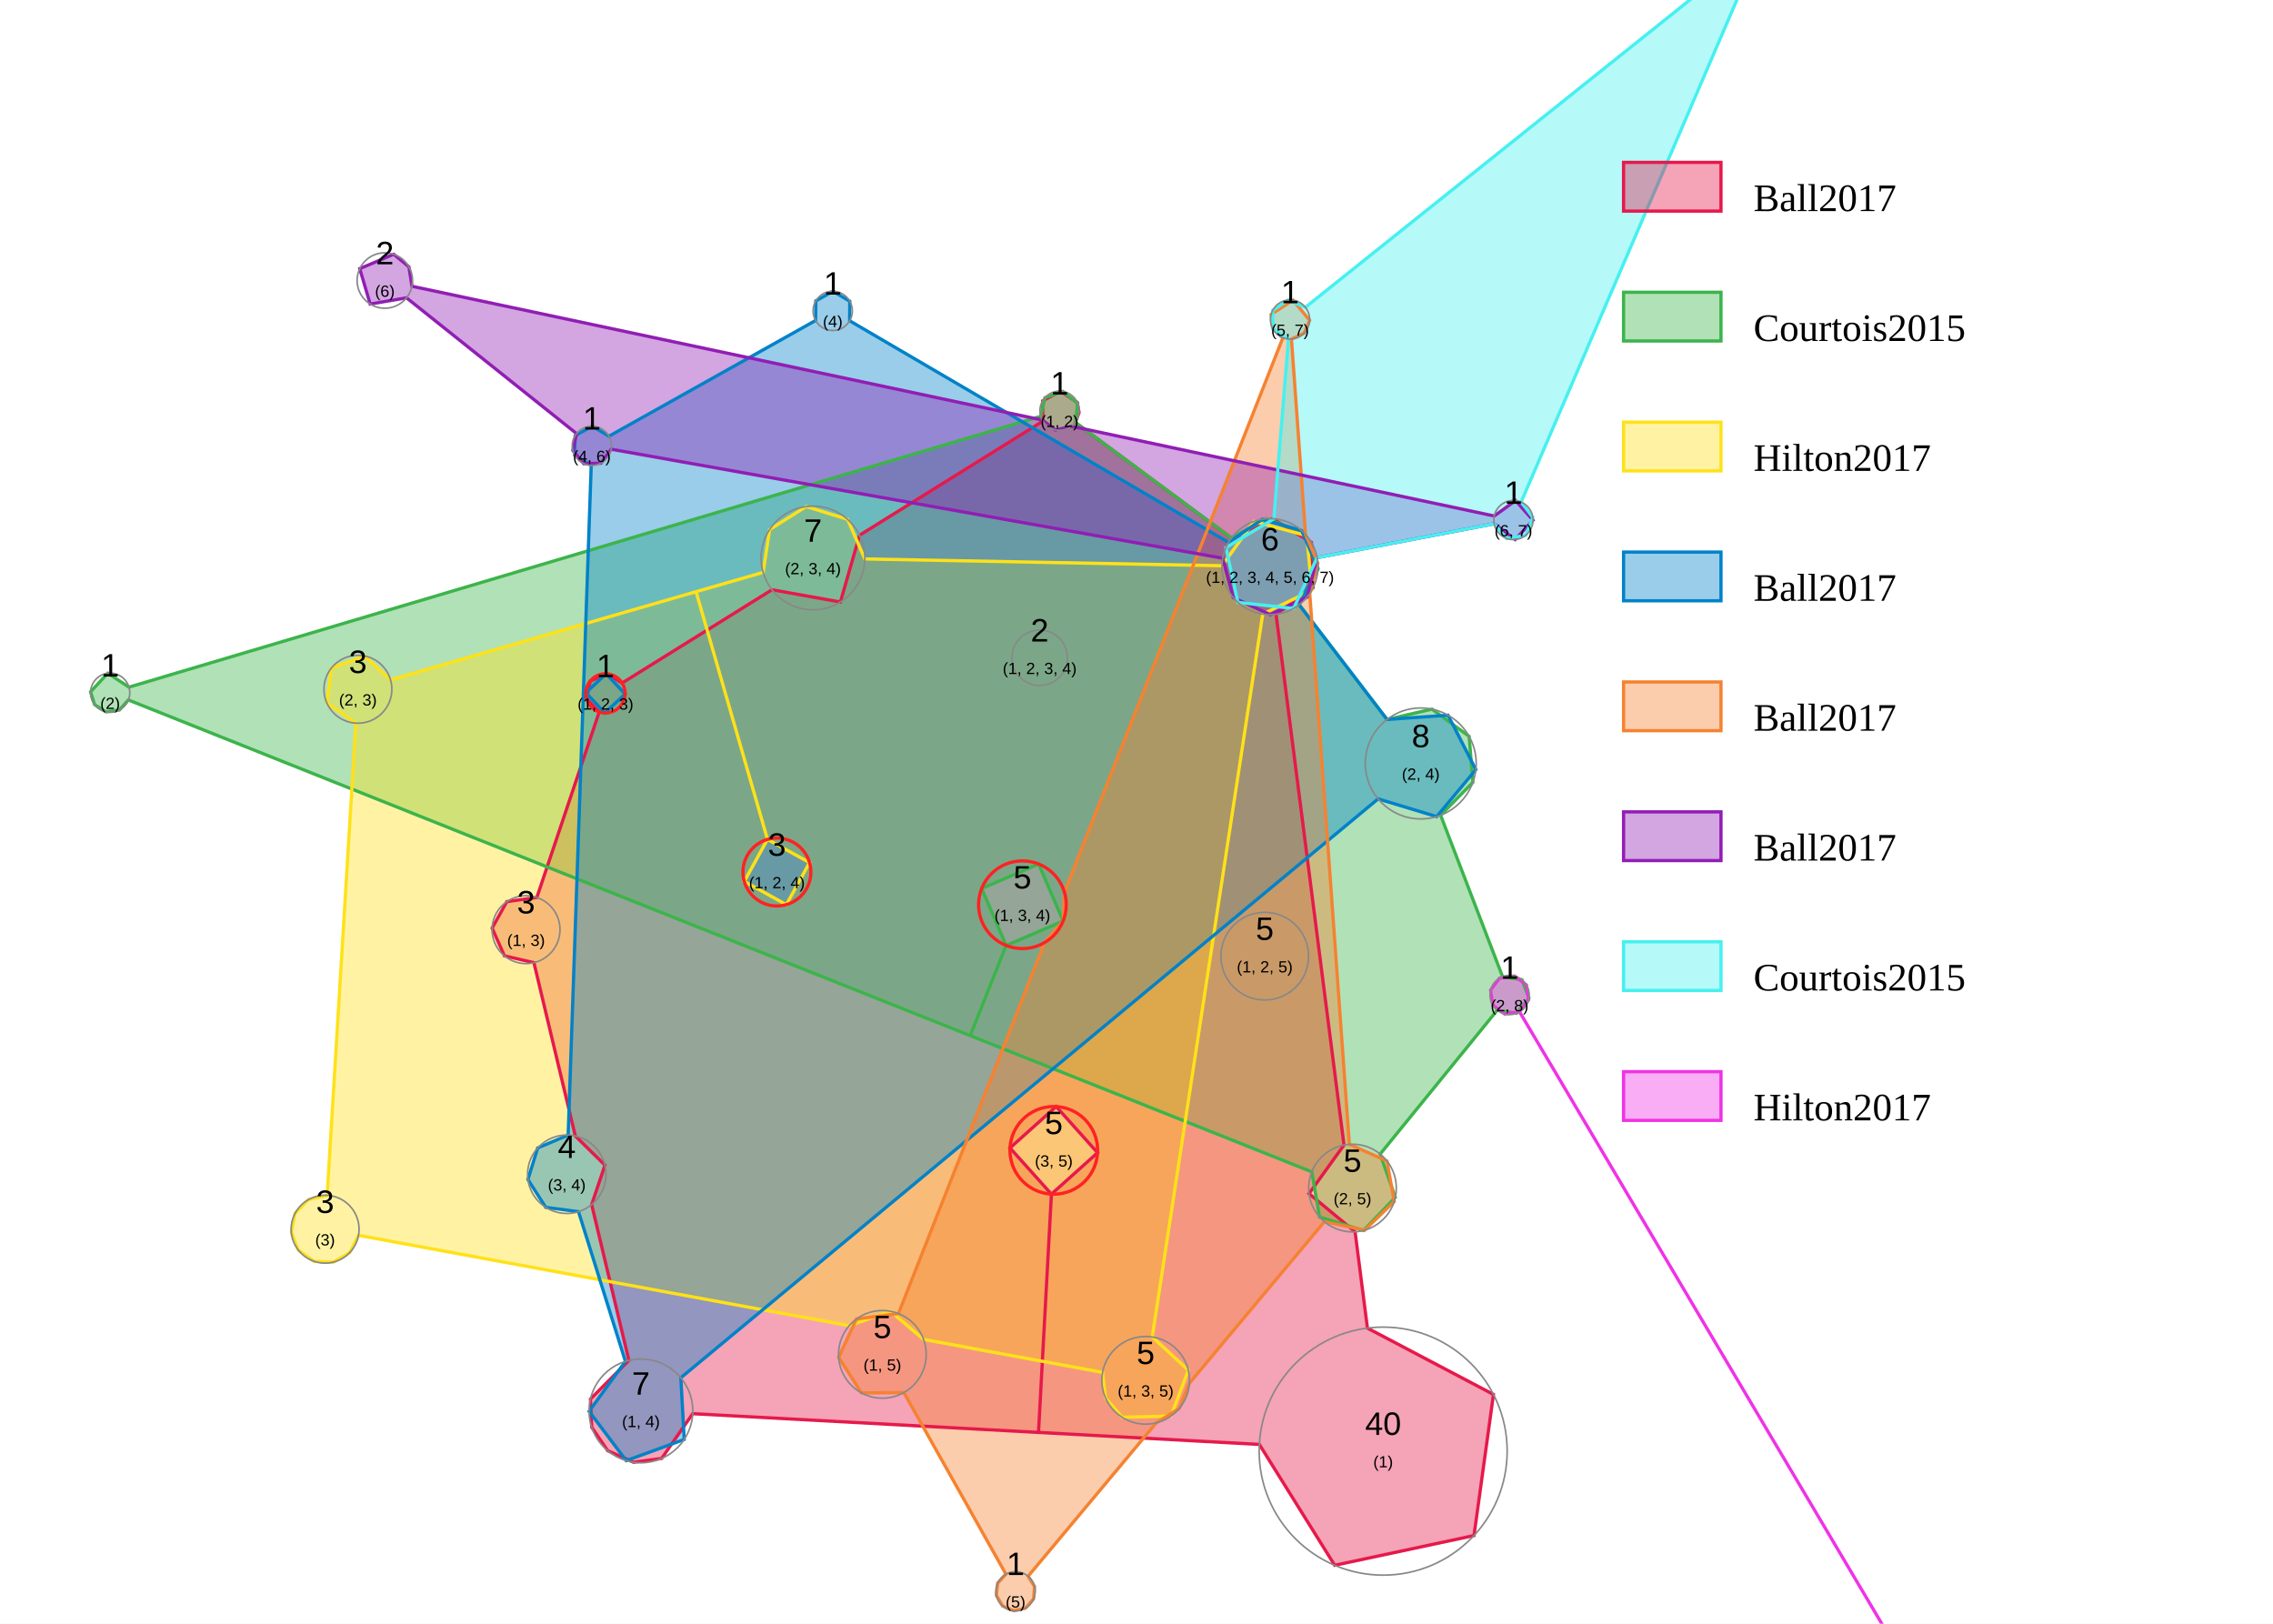
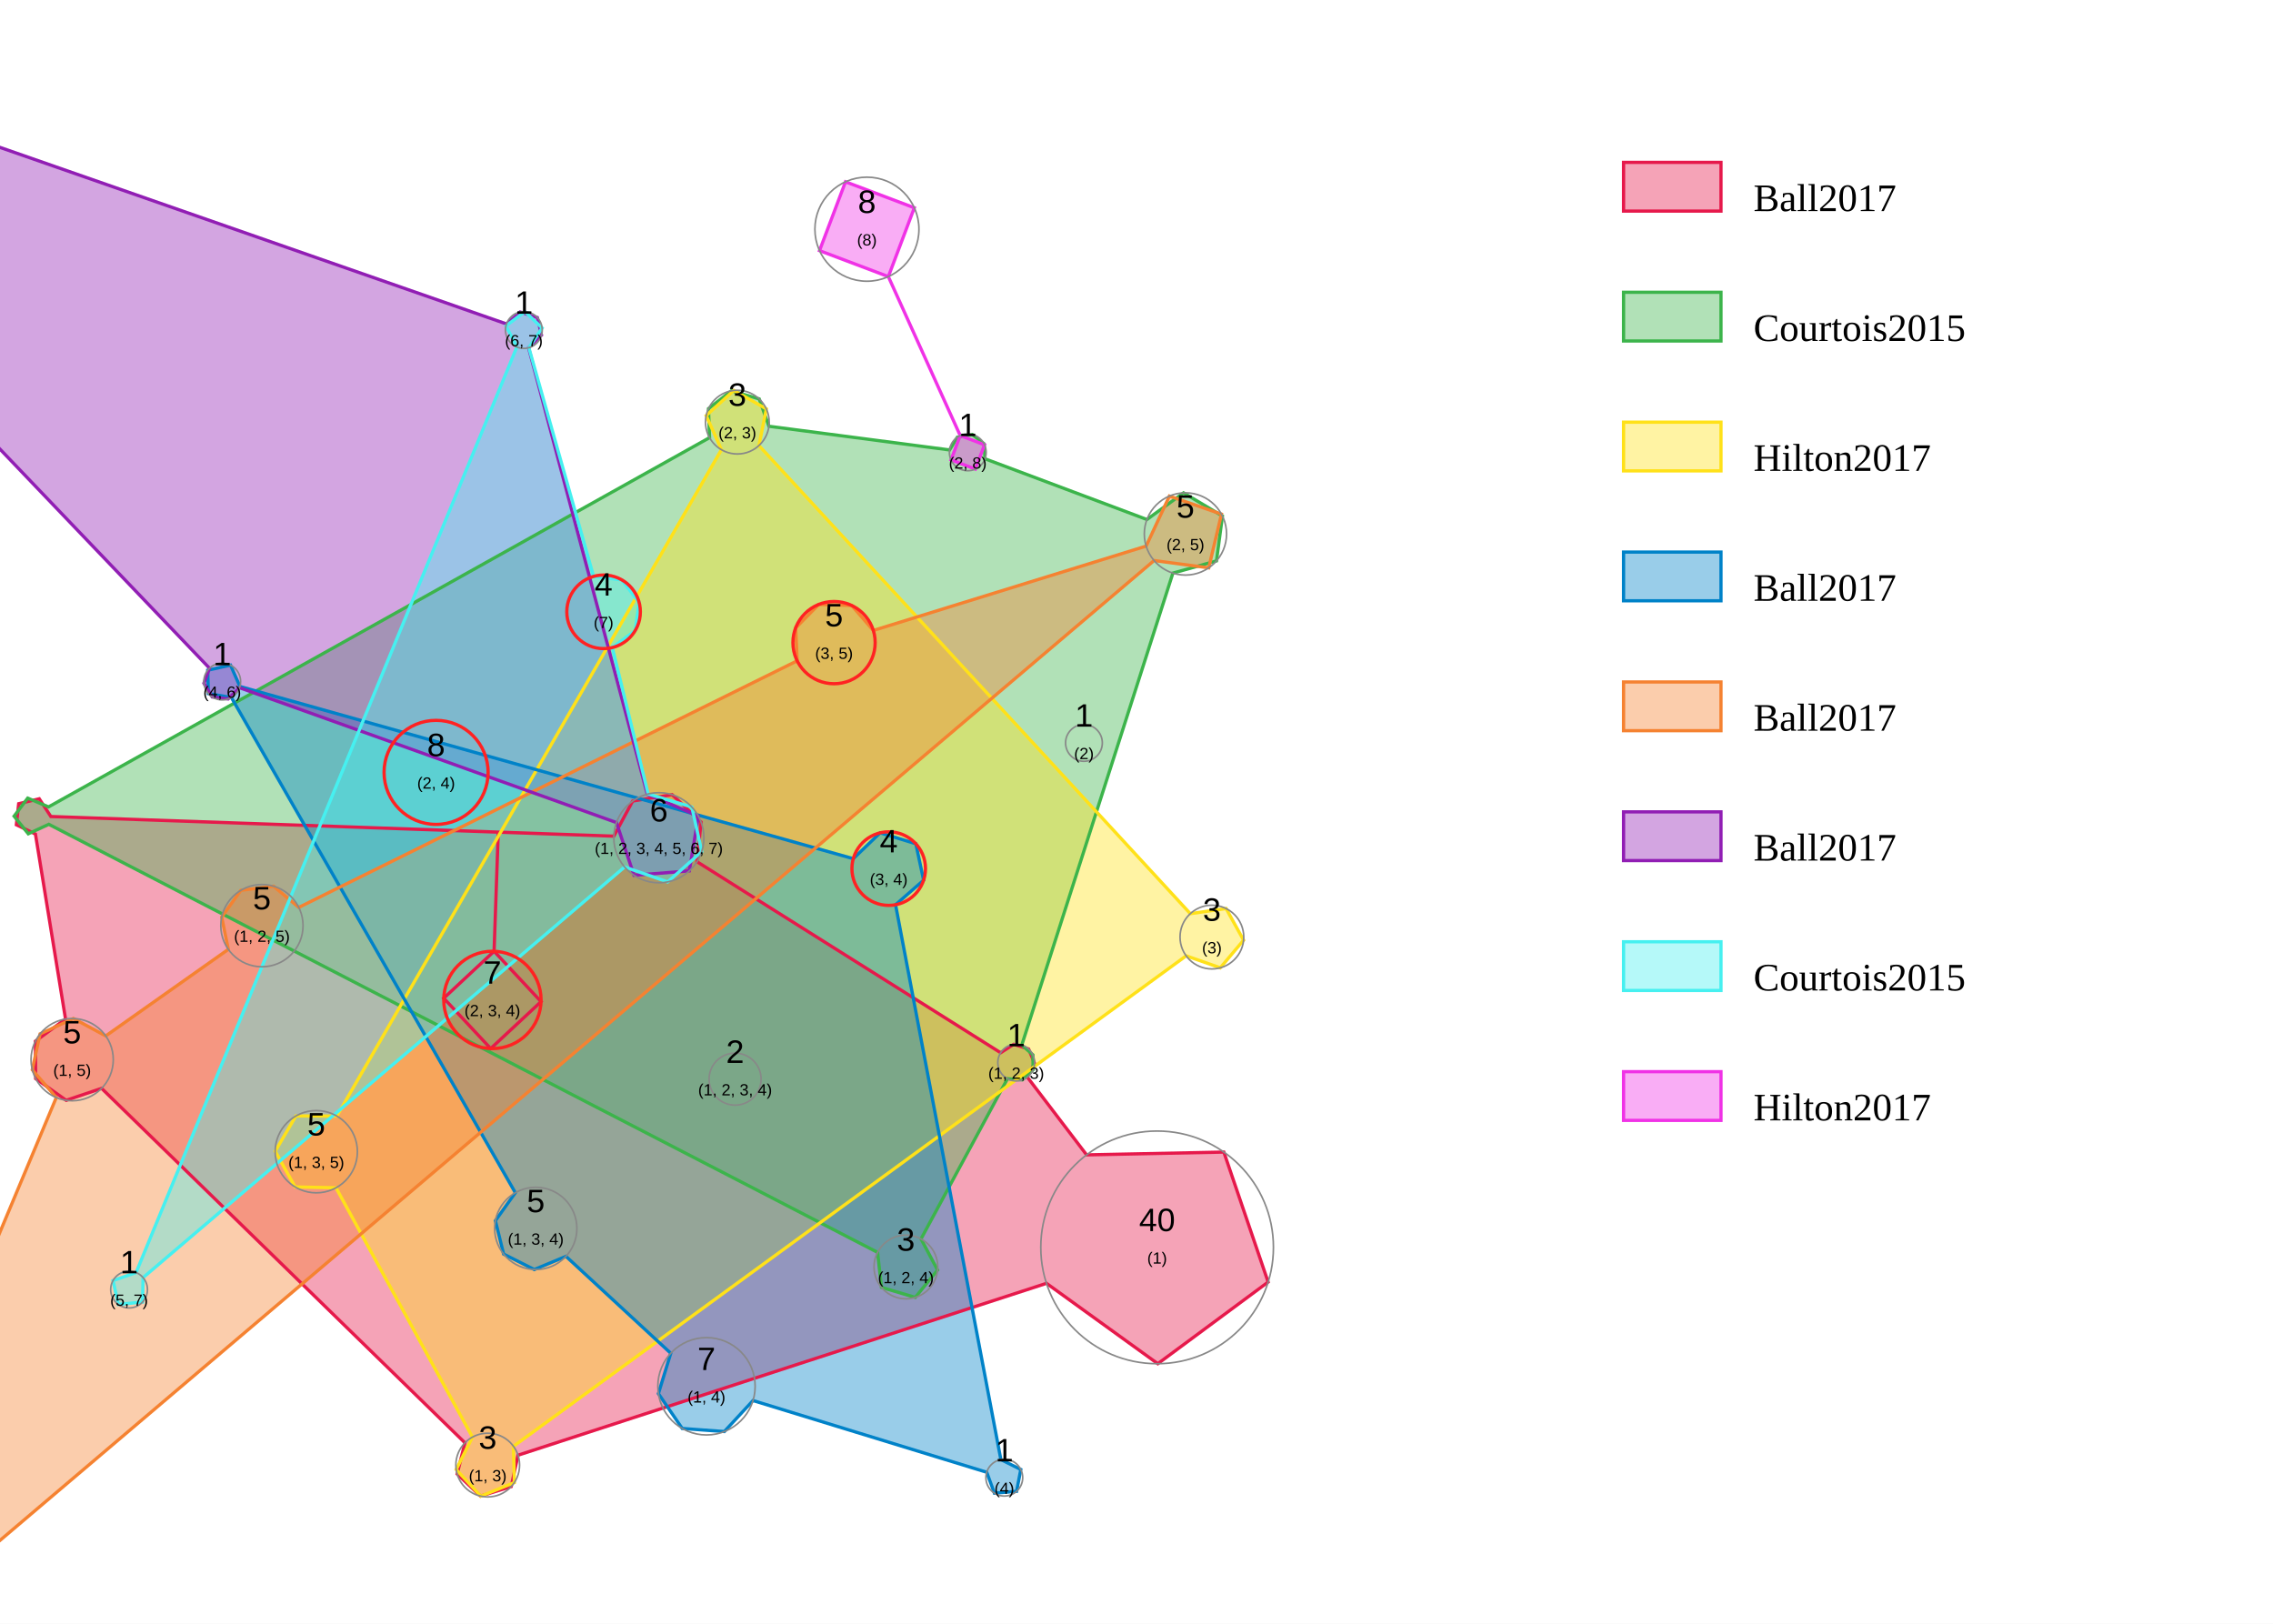
<svg xmlns="http://www.w3.org/2000/svg" xmlns:xlink="http://www.w3.org/1999/xlink" width="700" height="500">
  <defs>
    <style type="text/css">
  .borderLine {
	   stroke: none;
	   fill-opacity: 0.4;
  }
  .outLine {
	   stroke-width: 1;
	   fill: none;
  }
  .circle {
	   stroke: #888888;
	   stroke-width: 0.5;
	   fill: none;
    pointer-events: all;
  }
  .spcircle {
	   stroke: #FF2222;
	   stroke-width: 1;
	   fill: none;
    pointer-events: all;
  }
  .tLabel {
	   font-family: Arial;
    pointer-events: none;
	   font-size: 14px;
	   text-anchor: middle;
	   alignment-baseline: central;
  }
  .nLabel {
	   font-family: Arial;
    pointer-events: none;
	   font-size: 10px;
	   text-anchor: middle;
	   alignment-baseline: central;
  }
  .belong {
	   font-family: Arial;
    pointer-events: none;
	   font-size: 5px;
	   text-anchor: middle;
	   alignment-baseline: central;
  }
  .p0{
    stroke: none;
    fill: #e6194b;
  }
  .q0{
    fill: none;
    stroke: #e6194b;
  }
  .p1{
    stroke: none;
    fill: #3cb44b;
  }
  .q1{
    fill: none;
    stroke: #3cb44b;
  }
  .p2{
    stroke: none;
    fill: #ffe119;
  }
  .q2{
    fill: none;
    stroke: #ffe119;
  }
  .p3{
    stroke: none;
    fill: #0082c8;
  }
  .q3{
    fill: none;
    stroke: #0082c8;
  }
  .p4{
    stroke: none;
    fill: #f58231;
  }
  .q4{
    fill: none;
    stroke: #f58231;
  }
  .p5{
    stroke: none;
    fill: #911eb4;
  }
  .q5{
    fill: none;
    stroke: #911eb4;
  }
  .p6{
    stroke: none;
    fill: #46f0f0;
  }
  .q6{
    fill: none;
    stroke: #46f0f0;
  }
  .p7{
    stroke: none;
    fill: #f032e6;
  }
  .q7{
    fill: none;
    stroke: #f032e6;
  }

</style>
    <symbol id="bl0">
-       <path d="M 165.33 276.36 L 156.09 277.64 L 151.55 285.80 L 155.34 294.33 L 164.43 296.44 L 177.17 349.80 L 186.30 358.79 L 182.21 370.93 L 193.67 418.92 L 181.83 430.81 L 181.83 430.81 L 182.23 439.52 L 187.15 446.72 L 187.15 446.72 L 187.15 446.72 L 195.11 450.27 L 203.76 449.10 L 203.76 449.10 L 213.33 435.32 L 319.82 441.09 L 323.80 367.71 L 311.04 353.49 L 325.26 340.74 L 338.01 354.96 L 323.80 367.71 L 319.82 441.09 L 387.83 444.78 L 411.04 482.00 L 453.94 472.84 L 459.93 429.39 L 421.12 408.97 L 417.32 379.32 L 403.13 367.55 L 413.90 352.59 L 392.98 189.16 L 404.38 181.01 L 403.87 167.01 L 391.90 159.72 L 379.22 165.68 L 331.16 130.08 L 331.16 130.08 L 332.32 127.06 L 331.75 123.88 L 331.75 123.88 L 326.55 120.45 L 321.09 123.44 L 321.18 129.67 L 264.72 164.81 L 258.81 185.38 L 237.74 181.60 L 191.59 210.32 L 186.80 207.48 L 181.73 209.76 L 180.68 215.23 L 184.54 219.23 Z" />
+       <path d="M 15.66 251.43 L 12.09 245.97 L 5.75 247.49 L 5.04 253.98 L 10.91 256.83 L 20.18 313.79 L 10.90 320.61 L 10.98 332.14 L 20.37 338.82 L 31.29 335.14 L 143.18 444.28 L 140.79 453.89 L 147.97 460.69 L 157.43 457.77 L 159.53 448.10 L 322.28 395.18 L 356.56 419.93 L 390.54 394.78 L 376.90 354.76 L 334.63 355.62 L 316.39 331.69 L 318.61 327.44 L 316.77 323.01 L 312.19 321.58 L 308.16 324.17 L 214.65 265.35 L 215.91 253.13 L 206.98 244.70 L 194.85 246.66 L 189.04 257.48 L 153.44 256.24 L 152.16 292.93 L 166.62 308.43 L 151.12 322.88 L 136.66 307.38 L 152.16 292.93 L 153.44 256.24 L 15.66 251.43 L 12.09 245.97 L 5.75 247.49 L 5.04 253.98 L 10.91 256.83 L 20.18 313.79 L 10.90 320.61 L 10.98 332.14 L 20.37 338.82 L 31.29 335.14 L 143.18 444.28 L 140.79 453.89 L 147.97 460.69 L 157.43 457.77 L 159.53 448.10 L 322.28 395.18 L 356.56 419.93 L 390.54 394.78 L 376.90 354.76 L 334.63 355.62 L 316.39 331.69 L 318.61 327.44 L 316.77 323.01 L 312.19 321.58 L 308.16 324.17 L 214.65 265.35 L 215.91 253.13 L 206.98 244.70 L 194.85 246.66 L 189.04 257.48 Z" />
    </symbol>
    <symbol id="bl1">
-       <path d="M 39.71 211.59 L 33.19 207.31 L 27.89 213.03 L 27.89 213.03 L 29.14 216.99 L 32.65 219.21 L 32.65 219.21 L 32.65 219.21 L 36.76 218.64 L 39.53 215.54 L 39.53 215.54 L 298.79 318.90 L 309.86 291.14 L 302.32 273.60 L 319.86 266.05 L 327.41 283.60 L 309.86 291.14 L 298.79 318.90 L 403.98 360.84 L 406.39 374.77 L 419.91 378.91 L 429.71 368.71 L 425.04 355.37 L 461.09 311.07 L 467.05 312.03 L 470.86 307.34 L 468.70 301.70 L 462.74 300.75 L 443.66 251.04 L 453.60 240.90 L 452.44 226.75 L 440.99 218.37 L 427.15 221.54 L 400.10 186.23 L 405.87 175.40 L 401.48 163.95 L 389.95 159.74 L 379.22 165.68 L 331.16 130.08 L 331.91 124.25 L 327.35 120.54 L 321.80 122.46 L 320.52 128.20 Z" />
+       <path d="M 14.95 248.47 L 8.53 245.77 L 4.34 251.33 L 8.71 256.75 L 15.03 253.83 L 270.26 385.64 L 271.46 396.43 L 281.87 399.51 L 288.74 391.09 L 283.64 381.50 L 310.26 332.17 L 314.82 332.53 L 318.16 329.41 L 318.10 324.83 L 314.68 321.79 L 361.21 176.48 L 374.63 172.72 L 376.47 158.90 L 364.48 151.77 L 353.21 159.97 L 303.35 141.28 L 303.06 136.65 L 299.41 133.79 L 294.85 134.61 L 292.43 138.55 L 236.81 131.26 L 233.81 122.84 L 225.23 120.35 L 218.18 125.84 L 218.51 134.77 Z" />
    </symbol>
    <symbol id="bl2">
-       <path d="M 100.76 368.07 L 100.76 368.07 L 94.99 369.40 L 90.86 373.64 L 90.86 373.64 L 90.86 373.64 L 89.71 379.45 L 91.88 384.95 L 91.88 384.95 L 91.89 384.95 L 96.70 388.39 L 102.62 388.66 L 102.62 388.66 L 102.62 388.66 L 107.73 385.68 L 110.41 380.40 L 110.41 380.40 L 261.52 408.23 L 274.18 403.77 L 284.43 412.45 L 339.54 422.60 L 339.54 422.60 L 340.44 430.43 L 345.57 436.43 L 345.57 436.43 L 360.65 436.04 L 365.96 421.92 L 354.86 411.69 L 388.87 189.11 L 404.01 181.72 L 402.42 164.96 L 386.17 160.55 L 376.32 174.21 L 266.34 172.12 L 261.01 159.91 L 248.28 155.98 L 237.00 163.07 L 235.02 176.25 L 214.36 182.20 L 236.36 258.48 L 249.31 265.63 L 242.16 278.57 L 229.21 271.42 L 236.36 258.48 L 214.36 182.20 L 120.27 209.34 L 112.27 201.99 L 102.06 205.70 L 100.66 216.48 L 109.59 222.68 Z" />
+       <path d="M 103.73 343.67 L 91.13 343.64 L 84.74 354.50 L 90.88 365.50 L 103.48 365.76 L 145.49 442.53 L 140.49 452.51 L 148.06 460.71 L 158.41 456.52 L 158.13 445.36 L 365.29 294.33 L 375.80 298.02 L 382.98 289.51 L 377.59 279.77 L 366.57 281.34 L 233.73 137.20 L 236.01 125.92 L 226.00 120.23 L 217.48 127.97 L 222.17 138.48 Z" />
    </symbol>
    <symbol id="bl3">
-       <path d="M 174.97 349.52 L 165.59 353.49 L 162.58 363.21 L 168.07 371.78 L 178.16 373.11 L 192.60 419.21 L 181.41 434.59 L 192.86 449.78 L 210.72 443.25 L 209.67 424.25 L 424.40 246.00 L 442.43 251.46 L 454.51 237.00 L 445.94 220.23 L 427.15 221.54 L 400.10 186.23 L 405.89 175.00 L 400.89 163.40 L 388.76 159.89 L 378.34 167.02 L 261.66 98.78 L 261.70 92.75 L 256.50 89.69 L 251.25 92.65 L 251.18 98.68 L 187.54 134.32 L 182.38 131.24 L 177.12 134.13 L 176.96 140.14 L 182.07 143.31 L 179.66 213.28 L 180.43 213.30 L 186.67 207.47 L 192.50 213.72 L 186.26 219.54 L 180.43 213.30 L 179.66 213.28 L 174.97 349.52 L 165.59 353.49 L 162.58 363.21 L 168.07 371.78 L 178.16 373.11 L 192.60 419.21 L 181.41 434.59 L 192.86 449.78 L 210.72 443.25 L 209.67 424.25 L 424.40 246.00 L 442.43 251.46 L 454.51 237.00 L 445.94 220.23 L 427.15 221.54 L 400.10 186.23 L 405.89 175.00 L 400.89 163.40 L 388.76 159.89 L 378.34 167.02 L 261.66 98.78 L 261.70 92.75 L 256.50 89.69 L 251.25 92.65 L 251.18 98.68 L 187.54 134.32 L 182.38 131.24 L 177.12 134.13 L 176.96 140.14 L 182.07 143.31 Z" />
+       <path d="M 73.89 211.39 L 70.99 204.81 L 63.97 206.38 L 64.16 213.57 L 71.25 214.78 L 158.70 367.28 L 152.56 375.89 L 155.09 386.16 L 164.53 390.93 L 174.30 386.87 L 206.57 416.71 L 202.76 429.14 L 210.10 439.87 L 223.07 440.82 L 231.90 431.27 L 303.87 453.35 L 306.24 459.79 L 313.07 459.23 L 314.37 452.50 L 308.23 449.45 L 275.80 278.60 L 284.44 271.04 L 282.04 259.81 L 271.06 256.45 L 262.78 264.41 Z" />
    </symbol>
    <symbol id="bl4">
-       <path d="M 276.69 404.49 L 263.76 406.15 L 258.27 417.97 L 265.32 428.93 L 278.36 428.82 L 309.79 484.74 L 309.79 484.74 L 307.24 487.51 L 306.84 491.26 L 306.84 491.26 L 306.84 491.26 L 308.74 494.51 L 312.19 496.01 L 312.19 496.01 L 312.19 496.01 L 315.86 495.17 L 318.32 492.32 L 318.32 492.32 L 318.32 492.32 L 318.61 488.56 L 316.62 485.37 L 316.62 485.37 L 356.09 438.14 L 363.18 433.70 L 366.29 425.93 L 407.86 376.20 L 420.27 378.81 L 429.37 369.99 L 427.14 357.51 L 415.55 352.37 L 403.36 182.78 L 405.86 173.43 L 402.05 164.53 L 397.72 104.41 L 397.72 104.41 L 401.63 102.59 L 403.32 98.63 L 403.32 98.63 L 398.20 92.42 L 391.46 96.82 L 391.46 96.82 L 391.90 101.10 L 395.08 104.01 L 395.08 104.01 L 327.81 274.75 L 327.43 283.55 L 321.70 290.24 Z" />
+       <path d="M -59.46 521.44 L -66.58 523.88 L -64.99 531.23 L -57.50 530.52 L -57.33 523.00 L 355.41 172.61 L 372.25 174.85 L 376.17 158.32 L 360.13 152.76 L 352.97 168.16 L 268.95 194.14 L 262.31 186.45 L 252.16 186.12 L 245.03 193.35 L 245.50 203.49 L 92.01 279.42 L 84.25 272.89 L 74.18 274.15 L 68.27 282.40 L 70.31 292.34 L 32.57 318.99 L 22.61 313.63 L 12.34 318.37 L 9.94 329.42 L 17.33 337.98 Z" />
    </symbol>
    <symbol id="bl5">
-       <path d="M 126.87 88.15 L 126.87 88.15 L 125.93 82.15 L 121.24 78.29 L 121.24 78.29 L 110.79 82.73 L 114.00 93.62 L 125.19 91.71 L 177.55 133.51 L 176.40 138.69 L 179.78 142.78 L 185.09 142.62 L 188.22 138.33 L 376.54 171.89 L 379.80 184.02 L 391.20 189.28 L 402.54 183.88 L 405.63 171.71 L 460.14 161.28 L 466.62 166.15 L 472.11 160.20 L 466.74 154.14 L 460.17 158.89 L 330.00 131.26 L 325.05 132.39 L 320.99 129.35 Z" />
+       <path d="M -125.73 1.57 L -129.79 -8.27 L -140.03 -5.40 L -138.39 5.11 L -127.76 4.72 L 64.52 205.77 L 62.79 210.39 L 65.35 214.61 L 70.25 215.23 L 73.77 211.77 L 189.84 253.29 L 195.24 269.53 L 212.29 268.17 L 215.07 251.29 L 199.34 244.55 L 162.78 107.09 L 166.77 103.19 L 165.48 97.77 L 160.17 96.07 L 155.98 99.75 Z" />
    </symbol>
    <symbol id="bl6">
-       <path d="M 392.30 159.75 L 377.52 168.64 L 381.23 185.50 L 398.38 187.37 L 405.63 171.71 L 460.14 161.28 L 463.99 165.81 L 469.86 164.85 L 472.06 159.32 L 468.46 154.59 L 537.69 -6.54 L 552.88 -11.55 L 549.77 -27.24 L 533.82 -26.08 L 533.02 -10.10 L 402.01 94.62 L 396.73 92.38 L 391.96 95.56 L 391.99 101.29 L 396.80 104.41 Z" />
+       <path d="M 41.91 391.86 L 34.81 394.33 L 36.43 401.68 L 43.91 400.94 L 44.06 393.42 L 192.35 266.97 L 205.62 271.57 L 216.11 262.23 L 213.06 248.51 L 199.61 244.49 L 188.57 199.40 L 195.62 194.19 L 196.83 185.51 L 191.50 178.56 L 182.80 177.50 L 162.87 107.07 L 166.96 101.00 L 161.65 95.96 L 155.81 100.36 L 159.17 106.86 Z" />
    </symbol>
    <symbol id="bl7">
-       <path d="M 467.97 311.59 L 467.97 311.59 L 470.75 307.89 L 470.09 303.31 L 470.09 303.31 L 470.09 303.31 L 466.40 300.54 L 461.82 301.20 L 461.82 301.20 L 461.82 301.20 L 459.05 304.89 L 459.70 309.47 L 459.70 309.47 L 459.70 309.47 L 463.40 312.24 L 467.97 311.59 L 467.97 311.59 L 610.13 551.68 L 604.14 575.08 L 627.53 581.07 L 633.53 557.68 L 610.13 551.68 Z" />
+       <path d="M 273.58 85.18 L 281.58 63.98 L 260.38 55.98 L 252.38 77.18 L 273.58 85.18 L 295.71 134.13 L 292.88 141.62 L 300.38 144.45 L 303.20 136.96 L 295.71 134.13 Z" />
    </symbol>
  </defs>
  <rect width="700" height="500" style="fill:#fff;stroke-width:0" />
  <use class="p0 borderLine" xlink:href="#bl0" />
  <use class="p1 borderLine" xlink:href="#bl1" />
  <use class="p2 borderLine" xlink:href="#bl2" />
  <use class="p3 borderLine" xlink:href="#bl3" />
  <use class="p4 borderLine" xlink:href="#bl4" />
  <use class="p5 borderLine" xlink:href="#bl5" />
  <use class="p6 borderLine" xlink:href="#bl6" />
  <use class="p7 borderLine" xlink:href="#bl7" />
  <use class="q0 outLine" xlink:href="#bl0" />
  <use class="q1 outLine" xlink:href="#bl1" />
  <use class="q2 outLine" xlink:href="#bl2" />
  <use class="q3 outLine" xlink:href="#bl3" />
  <use class="q4 outLine" xlink:href="#bl4" />
  <use class="q5 outLine" xlink:href="#bl5" />
  <use class="q6 outLine" xlink:href="#bl6" />
  <use class="q7 outLine" xlink:href="#bl7" />
-   <circle class="circle" cx="425.964" cy="446.845" r="38.189" />
-   <text class="tLabel" x="425.96" y="426.85" />
-   <text class="nLabel" x="425.96" y="441.85">40</text>
-   <text class="belong" x="425.96" y="451.85">(1)</text>
-   <circle class="circle" cx="326.304" cy="126.482" r="6.038" />
-   <text class="tLabel" x="326.30" y="106.48" />
-   <text class="nLabel" x="326.30" y="121.48">1</text>
-   <text class="belong" x="326.30" y="131.48">(1, 2)</text>
-   <circle class="spcircle" cx="186.465" cy="213.51" r="6.038" />
-   <text class="tLabel" x="186.47" y="193.51" />
-   <text class="nLabel" x="186.47" y="208.51">1</text>
-   <text class="belong" x="186.47" y="218.51">(1, 2, 3)</text>
-   <circle class="circle" cx="320.178" cy="202.552" r="8.539" />
-   <text class="tLabel" x="320.18" y="182.55" />
-   <text class="nLabel" x="320.18" y="197.55">2</text>
-   <text class="belong" x="320.18" y="207.55">(1, 2, 3, 4)</text>
-   <circle class="circle" cx="391.106" cy="174.489" r="14.791" />
-   <text class="tLabel" x="391.11" y="154.49" />
-   <text class="nLabel" x="391.11" y="169.49">6</text>
-   <text class="belong" x="391.11" y="179.49">(1, 2, 3, 4, 5, 6, 7)</text>
-   <circle class="circle" cx="33.925" cy="213.307" r="6.038" />
-   <text class="tLabel" x="33.92" y="193.31" />
-   <text class="nLabel" x="33.92" y="208.31">1</text>
-   <text class="belong" x="33.92" y="218.31">(2)</text>
-   <circle class="circle" cx="110.222" cy="212.242" r="10.459" />
-   <text class="tLabel" x="110.22" y="192.24" />
-   <text class="nLabel" x="110.22" y="207.24">3</text>
-   <text class="belong" x="110.22" y="217.24">(2, 3)</text>
-   <circle class="circle" cx="250.367" cy="171.819" r="15.976" />
-   <text class="tLabel" x="250.37" y="151.82" />
-   <text class="nLabel" x="250.37" y="166.82">7</text>
-   <text class="belong" x="250.37" y="176.82">(2, 3, 4)</text>
-   <circle class="circle" cx="437.537" cy="235.092" r="17.079" />
-   <text class="tLabel" x="437.54" y="215.09" />
-   <text class="nLabel" x="437.54" y="230.09">8</text>
-   <text class="belong" x="437.54" y="240.09">(2, 4)</text>
-   <circle class="circle" cx="416.52" cy="365.839" r="13.502" />
-   <text class="tLabel" x="416.52" y="345.84" />
-   <text class="nLabel" x="416.52" y="360.84">5</text>
-   <text class="belong" x="416.52" y="370.84">(2, 5)</text>
-   <circle class="circle" cx="464.898" cy="306.391" r="6.038" />
-   <text class="tLabel" x="464.90" y="286.39" />
-   <text class="nLabel" x="464.90" y="301.39">1</text>
-   <text class="belong" x="464.90" y="311.39">(2, 8)</text>
-   <circle class="circle" cx="100.121" cy="378.508" r="10.459" />
-   <text class="tLabel" x="100.12" y="358.51" />
-   <text class="nLabel" x="100.12" y="373.51">3</text>
-   <text class="belong" x="100.12" y="383.51">(3)</text>
-   <circle class="circle" cx="161.999" cy="286.269" r="10.459" />
-   <text class="tLabel" x="162.00" y="266.27" />
-   <text class="nLabel" x="162.00" y="281.27">3</text>
-   <text class="belong" x="162.00" y="291.27">(1, 3)</text>
-   <circle class="spcircle" cx="314.864" cy="278.596" r="13.502" />
-   <text class="tLabel" x="314.86" y="258.60" />
-   <text class="nLabel" x="314.86" y="273.60">5</text>
-   <text class="belong" x="314.86" y="283.60">(1, 3, 4)</text>
-   <circle class="circle" cx="174.551" cy="361.59" r="12.076" />
-   <text class="tLabel" x="174.55" y="341.59" />
-   <text class="nLabel" x="174.55" y="356.59">4</text>
-   <text class="belong" x="174.55" y="366.59">(3, 4)</text>
-   <circle class="spcircle" cx="324.527" cy="354.224" r="13.502" />
-   <text class="tLabel" x="324.53" y="334.22" />
-   <text class="nLabel" x="324.53" y="349.22">5</text>
-   <text class="belong" x="324.53" y="359.22">(3, 5)</text>
-   <circle class="circle" cx="352.821" cy="425.041" r="13.502" />
-   <text class="tLabel" x="352.82" y="405.04" />
-   <text class="nLabel" x="352.82" y="420.04">5</text>
-   <text class="belong" x="352.82" y="430.04">(1, 3, 5)</text>
-   <circle class="circle" cx="256.448" cy="95.731" r="6.038" />
-   <text class="tLabel" x="256.45" y="75.73" />
-   <text class="nLabel" x="256.45" y="90.73">1</text>
-   <text class="belong" x="256.45" y="100.73">(4)</text>
-   <circle class="circle" cx="197.38" cy="434.457" r="15.976" />
-   <text class="tLabel" x="197.38" y="414.46" />
-   <text class="nLabel" x="197.38" y="429.46">7</text>
-   <text class="belong" x="197.38" y="439.46">(1, 4)</text>
-   <circle class="spcircle" cx="239.259" cy="268.525" r="10.459" />
-   <text class="tLabel" x="239.26" y="248.52" />
-   <text class="nLabel" x="239.26" y="263.52">3</text>
-   <text class="belong" x="239.26" y="273.52">(1, 2, 4)</text>
-   <circle class="circle" cx="182.274" cy="137.275" r="6.038" />
-   <text class="tLabel" x="182.27" y="117.27" />
-   <text class="nLabel" x="182.27" y="132.27">1</text>
-   <text class="belong" x="182.27" y="142.27">(4, 6)</text>
-   <circle class="circle" cx="312.747" cy="490" r="6.038" />
-   <text class="tLabel" x="312.75" y="470.00" />
-   <text class="nLabel" x="312.75" y="485.00">1</text>
-   <text class="belong" x="312.75" y="495.00">(5)</text>
-   <circle class="circle" cx="271.739" cy="417.048" r="13.502" />
-   <text class="tLabel" x="271.74" y="397.05" />
-   <text class="nLabel" x="271.74" y="412.05">5</text>
-   <text class="belong" x="271.74" y="422.05">(1, 5)</text>
-   <circle class="circle" cx="389.497" cy="294.433" r="13.502" />
-   <text class="tLabel" x="389.50" y="274.43" />
-   <text class="nLabel" x="389.50" y="289.43">5</text>
-   <text class="belong" x="389.50" y="299.43">(1, 2, 5)</text>
-   <circle class="circle" cx="397.29" cy="98.391" r="6.038" />
-   <text class="tLabel" x="397.29" y="78.39" />
-   <text class="nLabel" x="397.29" y="93.39">1</text>
-   <text class="belong" x="397.29" y="103.39">(5, 7)</text>
-   <circle class="circle" cx="118.515" cy="86.379" r="8.539" />
-   <text class="tLabel" x="118.52" y="66.38" />
-   <text class="nLabel" x="118.52" y="81.38">2</text>
-   <text class="belong" x="118.52" y="91.38">(6)</text>
-   <circle class="circle" cx="466.075" cy="160.141" r="6.038" />
-   <text class="tLabel" x="466.08" y="140.14" />
-   <text class="nLabel" x="466.08" y="155.14">1</text>
-   <text class="belong" x="466.08" y="165.14">(6, 7)</text>
+   <circle class="circle" cx="356.348" cy="384.105" r="35.824" />
+   <text class="tLabel" x="356.35" y="364.11" />
+   <text class="nLabel" x="356.35" y="379.11">40</text>
+   <text class="belong" x="356.35" y="389.11">(1)</text>
+   <circle class="circle" cx="312.952" cy="327.189" r="5.664" />
+   <text class="tLabel" x="312.95" y="307.19" />
+   <text class="nLabel" x="312.95" y="322.19">1</text>
+   <text class="belong" x="312.95" y="332.19">(1, 2, 3)</text>
+   <circle class="circle" cx="226.38" cy="332.3" r="8.01" />
+   <text class="tLabel" x="226.38" y="312.30" />
+   <text class="nLabel" x="226.38" y="327.30">2</text>
+   <text class="belong" x="226.38" y="337.30">(1, 2, 3, 4)</text>
+   <circle class="circle" cx="202.903" cy="257.962" r="13.874" />
+   <text class="tLabel" x="202.90" y="237.96" />
+   <text class="nLabel" x="202.90" y="252.96">6</text>
+   <text class="belong" x="202.90" y="262.96">(1, 2, 3, 4, 5, 6, 7)</text>
+   <circle class="circle" cx="333.816" cy="228.761" r="5.664" />
+   <text class="tLabel" x="333.82" y="208.76" />
+   <text class="nLabel" x="333.82" y="223.76">1</text>
+   <text class="belong" x="333.82" y="233.76">(2)</text>
+   <circle class="circle" cx="227.078" cy="129.983" r="9.811" />
+   <text class="tLabel" x="227.08" y="109.98" />
+   <text class="nLabel" x="227.08" y="124.98">3</text>
+   <text class="belong" x="227.08" y="134.98">(2, 3)</text>
+   <circle class="spcircle" cx="151.642" cy="307.905" r="14.986" />
+   <text class="tLabel" x="151.64" y="287.91" />
+   <text class="nLabel" x="151.64" y="302.91">7</text>
+   <text class="belong" x="151.64" y="312.91">(2, 3, 4)</text>
+   <circle class="spcircle" cx="134.296" cy="237.839" r="16.021" />
+   <text class="tLabel" x="134.30" y="217.84" />
+   <text class="nLabel" x="134.30" y="232.84">8</text>
+   <text class="belong" x="134.30" y="242.84">(2, 4)</text>
+   <circle class="circle" cx="365.069" cy="164.418" r="12.666" />
+   <text class="tLabel" x="365.07" y="144.42" />
+   <text class="nLabel" x="365.07" y="159.42">5</text>
+   <text class="belong" x="365.07" y="169.42">(2, 5)</text>
+   <circle class="circle" cx="298.042" cy="139.289" r="5.664" />
+   <text class="tLabel" x="298.04" y="119.29" />
+   <text class="nLabel" x="298.04" y="134.29">1</text>
+   <text class="belong" x="298.04" y="144.29">(2, 8)</text>
+   <circle class="circle" cx="373.219" cy="288.553" r="9.811" />
+   <text class="tLabel" x="373.22" y="268.55" />
+   <text class="nLabel" x="373.22" y="283.55">3</text>
+   <text class="belong" x="373.22" y="293.55">(3)</text>
+   <circle class="circle" cx="150.202" cy="451.135" r="9.811" />
+   <text class="tLabel" x="150.20" y="431.13" />
+   <text class="nLabel" x="150.20" y="446.13">3</text>
+   <text class="belong" x="150.20" y="456.13">(1, 3)</text>
+   <circle class="circle" cx="164.996" cy="378.27" r="12.666" />
+   <text class="tLabel" x="165.00" y="358.27" />
+   <text class="nLabel" x="165.00" y="373.27">5</text>
+   <text class="belong" x="165.00" y="383.27">(1, 3, 4)</text>
+   <circle class="spcircle" cx="273.691" cy="267.469" r="11.329" />
+   <text class="tLabel" x="273.69" y="247.47" />
+   <text class="nLabel" x="273.69" y="262.47">4</text>
+   <text class="belong" x="273.69" y="272.47">(3, 4)</text>
+   <circle class="spcircle" cx="256.854" cy="197.879" r="12.666" />
+   <text class="tLabel" x="256.85" y="177.88" />
+   <text class="nLabel" x="256.85" y="192.88">5</text>
+   <text class="belong" x="256.85" y="202.88">(3, 5)</text>
+   <circle class="circle" cx="97.401" cy="354.644" r="12.666" />
+   <text class="tLabel" x="97.40" y="334.64" />
+   <text class="nLabel" x="97.40" y="349.64">5</text>
+   <text class="belong" x="97.40" y="359.64">(1, 3, 5)</text>
+   <circle class="circle" cx="309.289" cy="455.014" r="5.664" />
+   <text class="tLabel" x="309.29" y="435.01" />
+   <text class="nLabel" x="309.29" y="450.01">1</text>
+   <text class="belong" x="309.29" y="460.01">(4)</text>
+   <circle class="circle" cx="217.573" cy="426.88" r="14.986" />
+   <text class="tLabel" x="217.57" y="406.88" />
+   <text class="nLabel" x="217.57" y="421.88">7</text>
+   <text class="belong" x="217.57" y="431.88">(1, 4)</text>
+   <circle class="circle" cx="278.979" cy="390.138" r="9.811" />
+   <text class="tLabel" x="278.98" y="370.14" />
+   <text class="nLabel" x="278.98" y="385.14">3</text>
+   <text class="belong" x="278.98" y="395.14">(1, 2, 4)</text>
+   <circle class="circle" cx="68.433" cy="209.862" r="5.664" />
+   <text class="tLabel" x="68.43" y="189.86" />
+   <text class="nLabel" x="68.43" y="204.86">1</text>
+   <text class="belong" x="68.43" y="214.86">(4, 6)</text>
+   <circle class="circle" cx="22.219" cy="326.293" r="12.666" />
+   <text class="tLabel" x="22.22" y="306.29" />
+   <text class="nLabel" x="22.22" y="321.29">5</text>
+   <text class="belong" x="22.22" y="331.29">(1, 5)</text>
+   <circle class="circle" cx="80.662" cy="285.033" r="12.666" />
+   <text class="tLabel" x="80.66" y="265.03" />
+   <text class="nLabel" x="80.66" y="280.03">5</text>
+   <text class="belong" x="80.66" y="290.03">(1, 2, 5)</text>
+   <circle class="circle" cx="39.752" cy="397.095" r="5.664" />
+   <text class="tLabel" x="39.75" y="377.09" />
+   <text class="nLabel" x="39.75" y="392.09">1</text>
+   <text class="belong" x="39.75" y="402.09">(5, 7)</text>
+   <circle class="circle" cx="161.328" cy="101.619" r="5.664" />
+   <text class="tLabel" x="161.33" y="81.62" />
+   <text class="nLabel" x="161.33" y="96.62">1</text>
+   <text class="belong" x="161.33" y="106.62">(6, 7)</text>
+   <circle class="spcircle" cx="185.881" cy="188.397" r="11.329" />
+   <text class="tLabel" x="185.88" y="168.40" />
+   <text class="nLabel" x="185.88" y="183.40">4</text>
+   <text class="belong" x="185.88" y="193.40">(7)</text>
+   <circle class="circle" cx="266.981" cy="70.577" r="16.021" />
+   <text class="tLabel" x="266.98" y="50.58" />
+   <text class="nLabel" x="266.98" y="65.58">8</text>
+   <text class="belong" x="266.98" y="75.58">(8)</text>
  <rect class="p0 borderLine" x="500.00" y="50.00" width="30.00" height="15.00" />
  <rect class="q0" x="500.00" y="50.00" width="30.00" height="15.00" />
  <text class="legend" x="540.00" y="65.00">Ball2017</text>
  <rect class="p1 borderLine" x="500.00" y="90.00" width="30.00" height="15.00" />
  <rect class="q1" x="500.00" y="90.00" width="30.00" height="15.00" />
  <text class="legend" x="540.00" y="105.00">Courtois2015</text>
  <rect class="p2 borderLine" x="500.00" y="130.00" width="30.00" height="15.00" />
  <rect class="q2" x="500.00" y="130.00" width="30.00" height="15.00" />
  <text class="legend" x="540.00" y="145.00">Hilton2017</text>
  <rect class="p3 borderLine" x="500.00" y="170.00" width="30.00" height="15.00" />
  <rect class="q3" x="500.00" y="170.00" width="30.00" height="15.00" />
  <text class="legend" x="540.00" y="185.00">Ball2017</text>
  <rect class="p4 borderLine" x="500.00" y="210.00" width="30.00" height="15.00" />
  <rect class="q4" x="500.00" y="210.00" width="30.00" height="15.00" />
  <text class="legend" x="540.00" y="225.00">Ball2017</text>
  <rect class="p5 borderLine" x="500.00" y="250.00" width="30.00" height="15.00" />
  <rect class="q5" x="500.00" y="250.00" width="30.00" height="15.00" />
  <text class="legend" x="540.00" y="265.00">Ball2017</text>
  <rect class="p6 borderLine" x="500.00" y="290.00" width="30.00" height="15.00" />
  <rect class="q6" x="500.00" y="290.00" width="30.00" height="15.00" />
  <text class="legend" x="540.00" y="305.00">Courtois2015</text>
  <rect class="p7 borderLine" x="500.00" y="330.00" width="30.00" height="15.00" />
  <rect class="q7" x="500.00" y="330.00" width="30.00" height="15.00" />
  <text class="legend" x="540.00" y="345.00">Hilton2017</text>
</svg>
